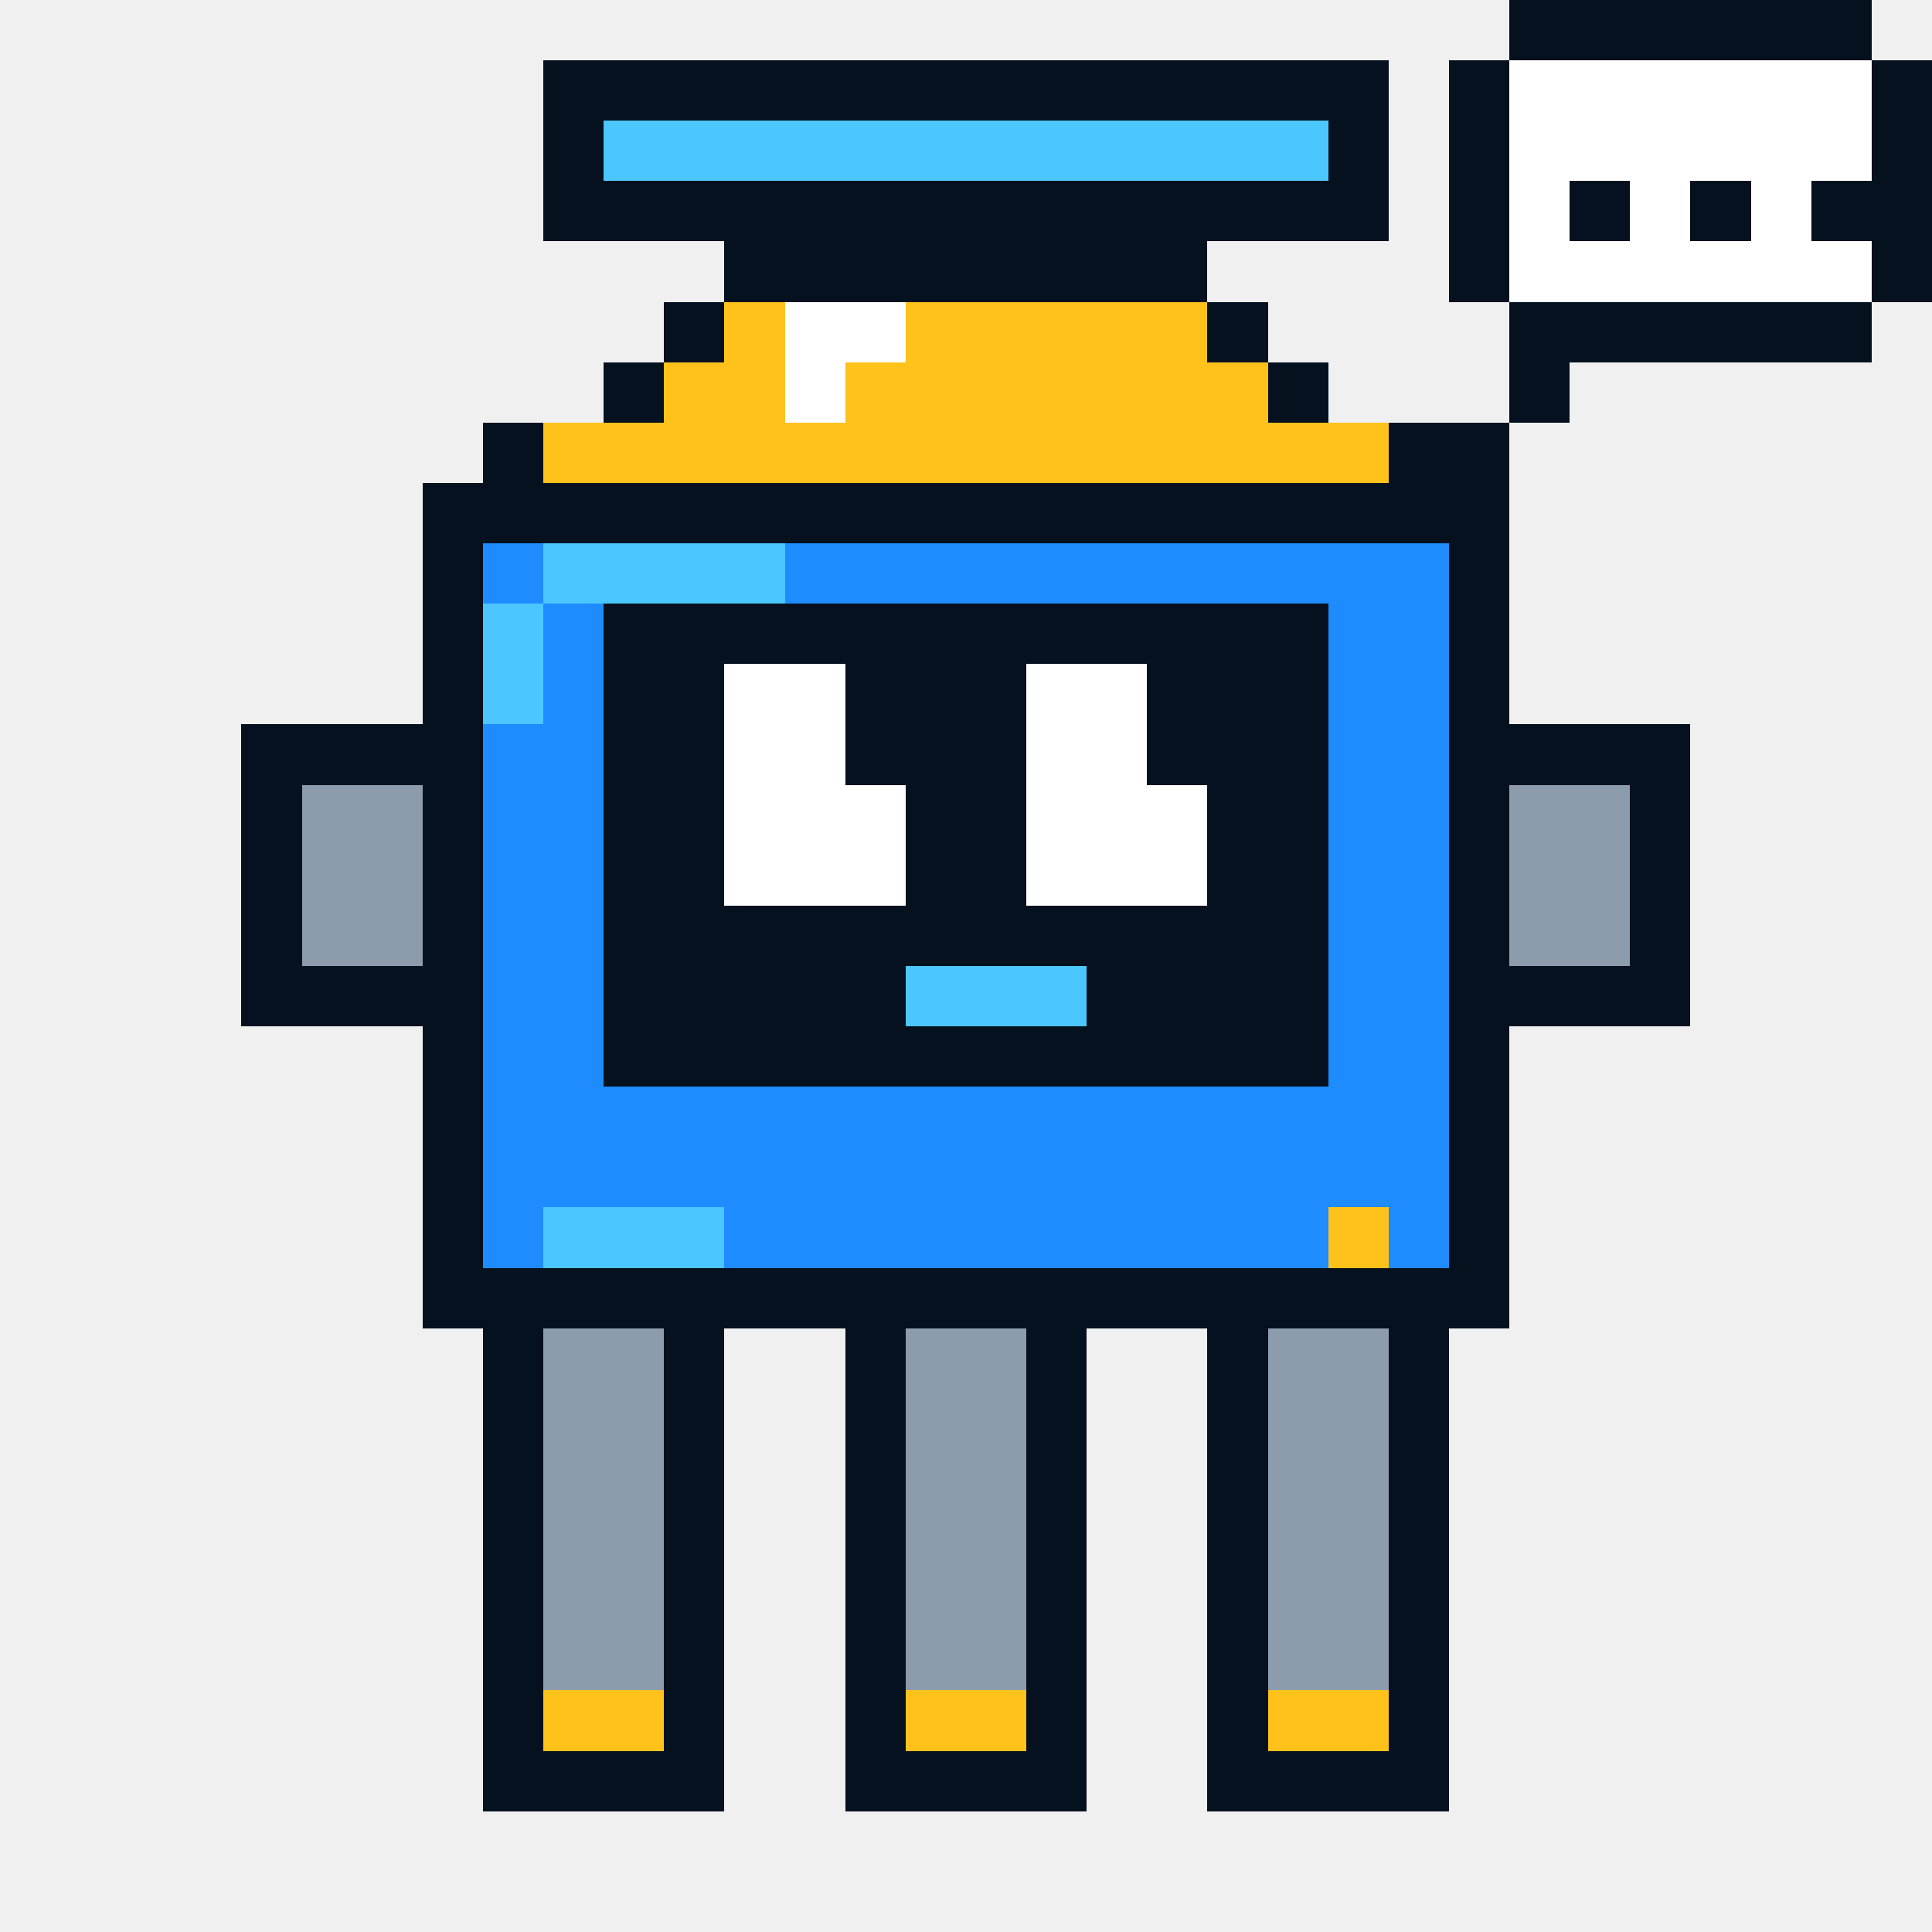
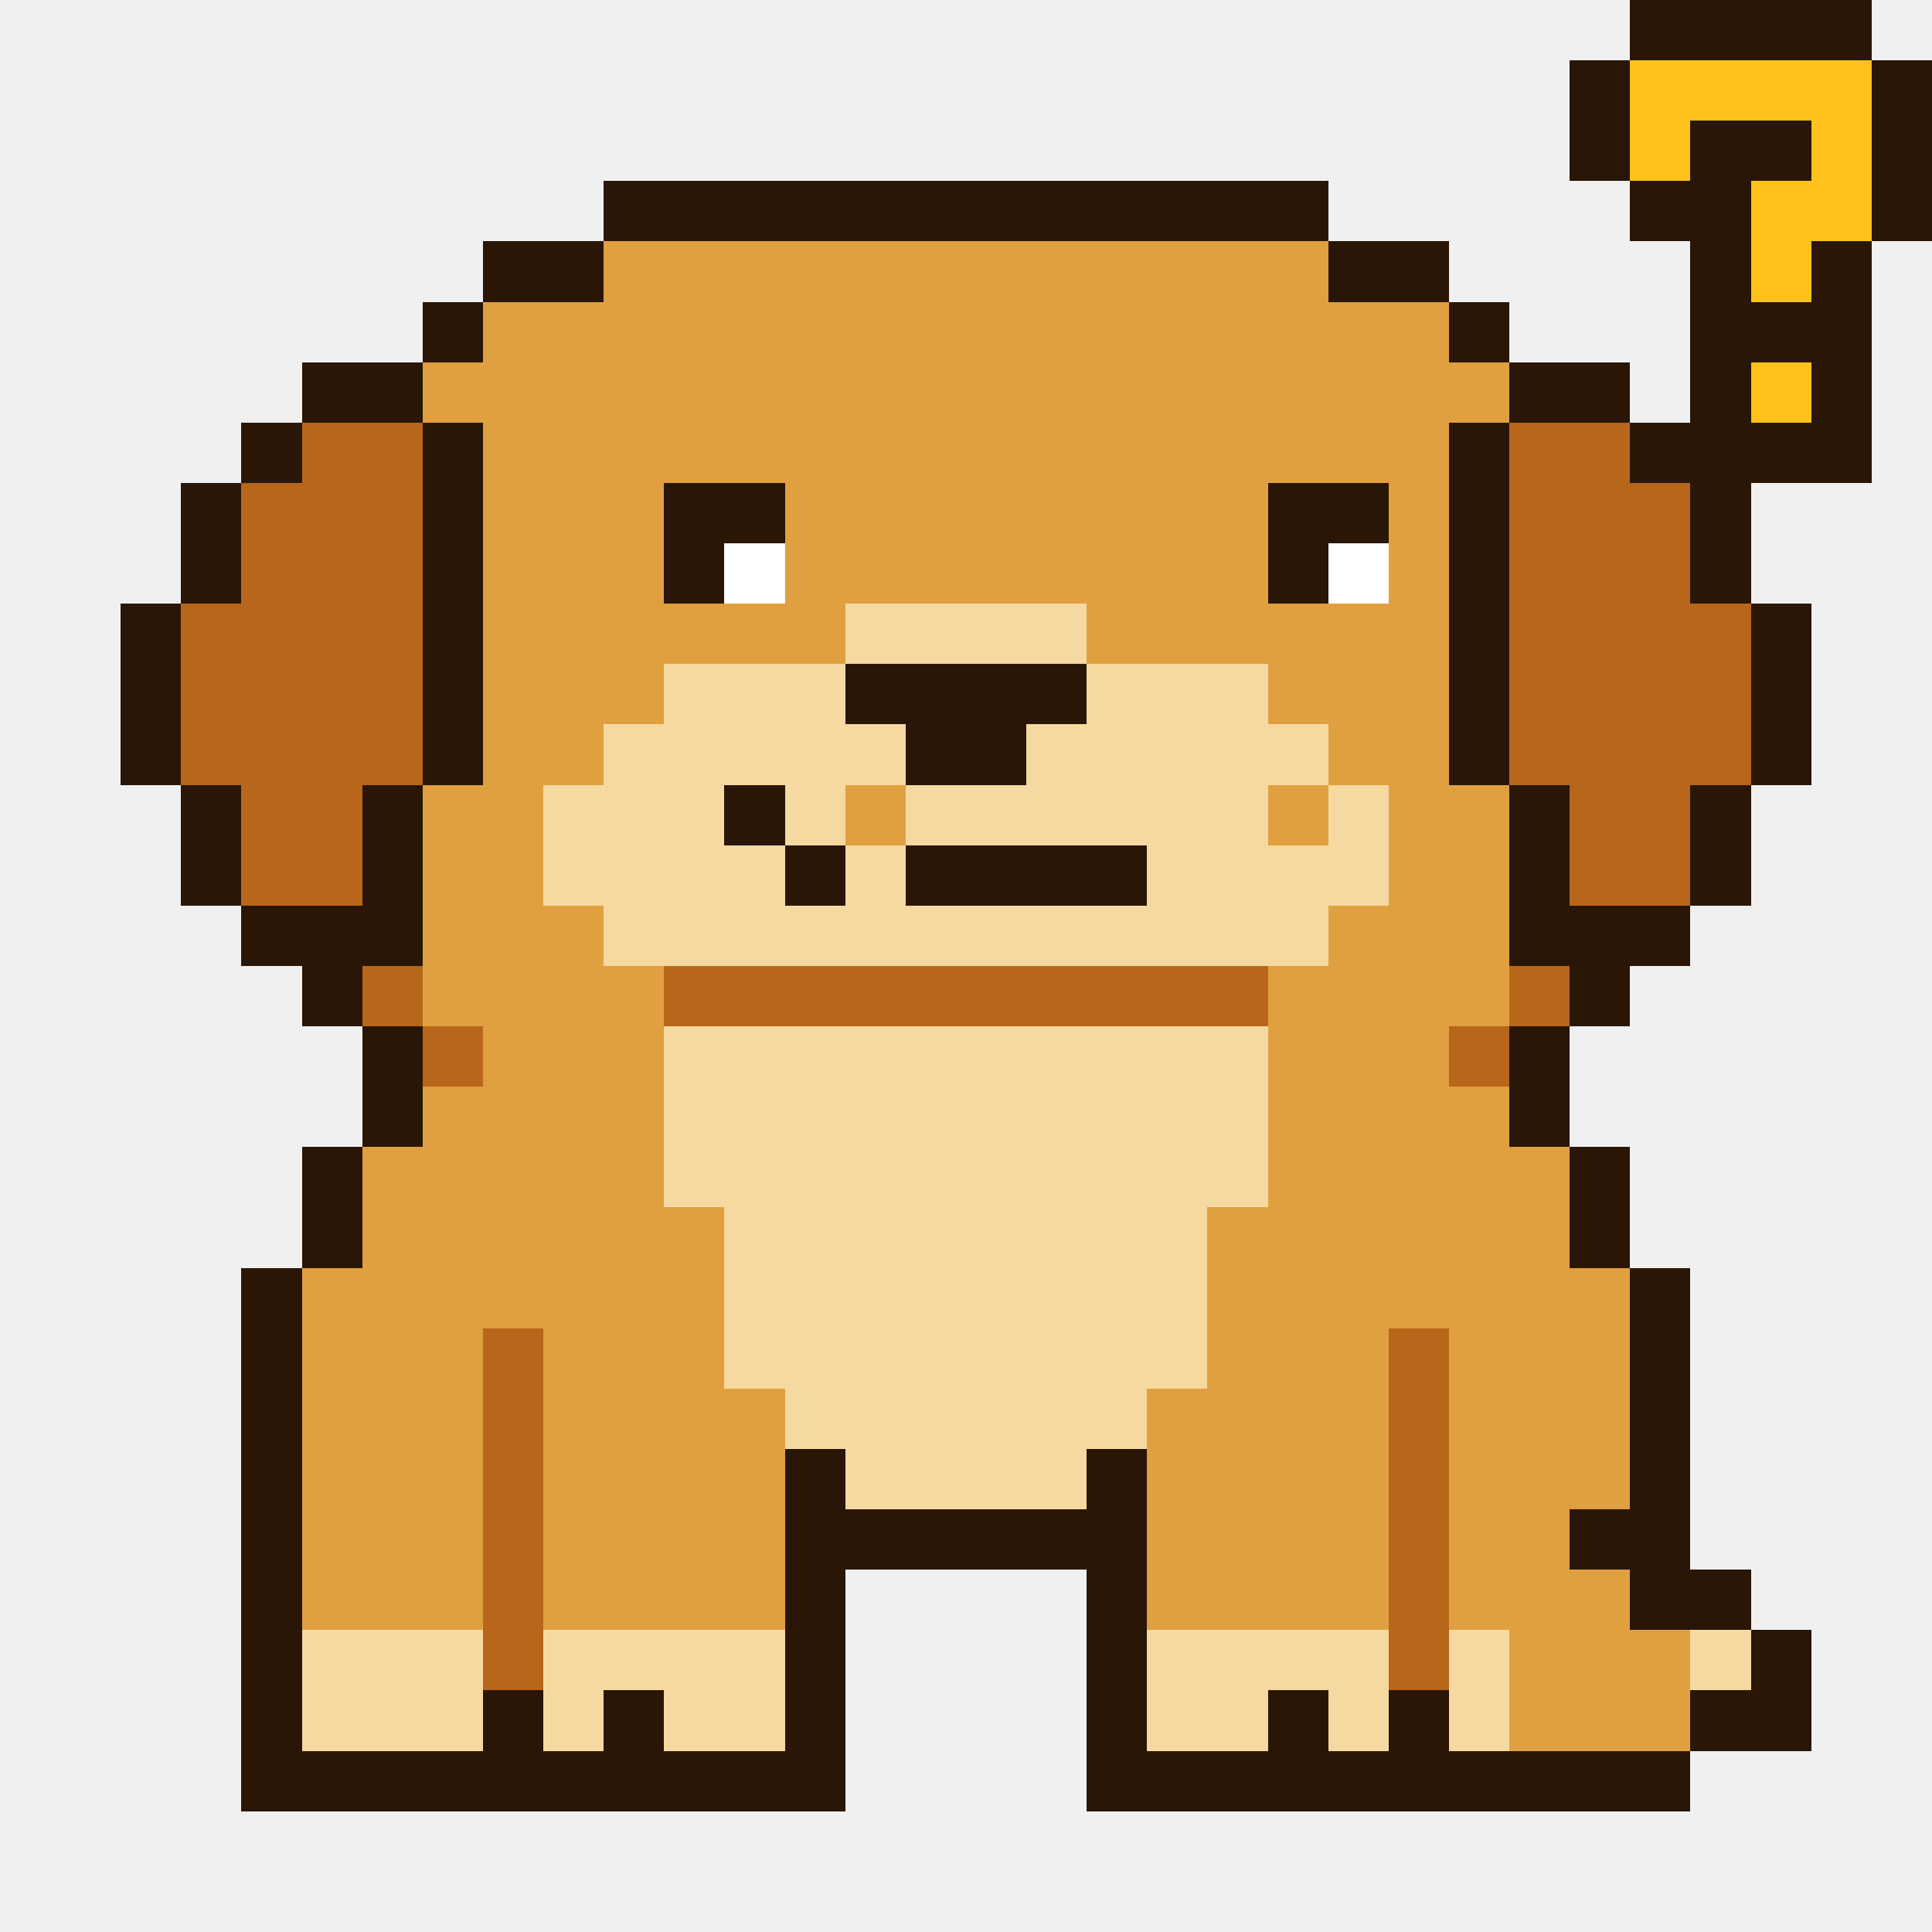
<svg xmlns="http://www.w3.org/2000/svg" viewBox="0 0 32 32" width="32" height="32" shape-rendering="crispEdges" role="img">
-   <path fill="#05111F" d="M25 0h6v1h-6zM9 1h14v1h-14zM24 1h1v1h-1zM31 1h1v1h-1zM9 2h1v1h-1zM22 2h1v1h-1zM24 2h1v1h-1zM31 2h1v1h-1zM9 3h14v1h-14zM24 3h1v1h-1zM26 3h1v1h-1zM28 3h1v1h-1zM30 3h2v1h-2zM12 4h8v1h-8zM24 4h1v1h-1zM31 4h1v1h-1zM11 5h1v1h-1zM20 5h1v1h-1zM25 5h6v1h-6zM10 6h1v1h-1zM21 6h1v1h-1zM25 6h1v1h-1zM8 7h1v1h-1zM23 7h2v1h-2zM7 8h18v1h-18zM7 9h1v1h-1zM24 9h1v1h-1zM7 10h1v1h-1zM10 10h12v1h-12zM24 10h1v1h-1zM7 11h1v1h-1zM10 11h2v1h-2zM14 11h3v1h-3zM19 11h3v1h-3zM24 11h1v1h-1zM4 12h4v1h-4zM10 12h2v1h-2zM14 12h3v1h-3zM19 12h3v1h-3zM24 12h4v1h-4zM4 13h1v1h-1zM7 13h1v1h-1zM10 13h2v1h-2zM15 13h2v1h-2zM20 13h2v1h-2zM24 13h1v1h-1zM27 13h1v1h-1zM4 14h1v1h-1zM7 14h1v1h-1zM10 14h2v1h-2zM15 14h2v1h-2zM20 14h2v1h-2zM24 14h1v1h-1zM27 14h1v1h-1zM4 15h1v1h-1zM7 15h1v1h-1zM10 15h12v1h-12zM24 15h1v1h-1zM27 15h1v1h-1zM4 16h4v1h-4zM10 16h5v1h-5zM18 16h4v1h-4zM24 16h4v1h-4zM7 17h1v1h-1zM10 17h12v1h-12zM24 17h1v1h-1zM7 18h1v1h-1zM24 18h1v1h-1zM7 19h1v1h-1zM24 19h1v1h-1zM7 20h1v1h-1zM24 20h1v1h-1zM7 21h18v1h-18zM8 22h1v1h-1zM11 22h1v1h-1zM14 22h1v1h-1zM17 22h1v1h-1zM20 22h1v1h-1zM23 22h1v1h-1zM8 23h1v1h-1zM11 23h1v1h-1zM14 23h1v1h-1zM17 23h1v1h-1zM20 23h1v1h-1zM23 23h1v1h-1zM8 24h1v1h-1zM11 24h1v1h-1zM14 24h1v1h-1zM17 24h1v1h-1zM20 24h1v1h-1zM23 24h1v1h-1zM8 25h1v1h-1zM11 25h1v1h-1zM14 25h1v1h-1zM17 25h1v1h-1zM20 25h1v1h-1zM23 25h1v1h-1zM8 26h1v1h-1zM11 26h1v1h-1zM14 26h1v1h-1zM17 26h1v1h-1zM20 26h1v1h-1zM23 26h1v1h-1zM8 27h1v1h-1zM11 27h1v1h-1zM14 27h1v1h-1zM17 27h1v1h-1zM20 27h1v1h-1zM23 27h1v1h-1zM8 28h1v1h-1zM11 28h1v1h-1zM14 28h1v1h-1zM17 28h1v1h-1zM20 28h1v1h-1zM23 28h1v1h-1zM8 29h4v1h-4zM14 29h4v1h-4zM20 29h4v1h-4z" />
-   <path fill="#1E8CFF" d="M8 9h1v1h-1zM13 9h11v1h-11zM9 10h1v1h-1zM22 10h2v1h-2zM9 11h1v1h-1zM22 11h2v1h-2zM8 12h2v1h-2zM22 12h2v1h-2zM8 13h2v1h-2zM22 13h2v1h-2zM8 14h2v1h-2zM22 14h2v1h-2zM8 15h2v1h-2zM22 15h2v1h-2zM8 16h2v1h-2zM22 16h2v1h-2zM8 17h2v1h-2zM22 17h2v1h-2zM8 18h16v1h-16zM8 19h16v1h-16zM8 20h1v1h-1zM12 20h10v1h-10zM23 20h1v1h-1z" />
-   <path fill="#4CC6FF" d="M10 2h12v1h-12zM9 9h4v1h-4zM8 10h1v1h-1zM8 11h1v1h-1zM15 16h3v1h-3zM9 20h3v1h-3z" />
-   <path fill="#FFC21A" d="M12 5h1v1h-1zM15 5h5v1h-5zM11 6h2v1h-2zM14 6h7v1h-7zM9 7h14v1h-14zM22 20h1v1h-1zM9 28h2v1h-2zM15 28h2v1h-2zM21 28h2v1h-2z" />
-   <path fill="#FFFFFF" d="M25 1h6v1h-6zM25 2h6v1h-6zM25 3h1v1h-1zM27 3h1v1h-1zM29 3h1v1h-1zM25 4h6v1h-6zM13 5h2v1h-2zM13 6h1v1h-1zM12 11h2v1h-2zM17 11h2v1h-2zM12 12h2v1h-2zM17 12h2v1h-2zM12 13h3v1h-3zM17 13h3v1h-3zM12 14h3v1h-3zM17 14h3v1h-3z" />
-   <path fill="#8D9CAD" d="M5 13h2v1h-2zM25 13h2v1h-2zM5 14h2v1h-2zM25 14h2v1h-2zM5 15h2v1h-2zM25 15h2v1h-2zM9 22h2v1h-2zM15 22h2v1h-2zM21 22h2v1h-2zM9 23h2v1h-2zM15 23h2v1h-2zM21 23h2v1h-2zM9 24h2v1h-2zM15 24h2v1h-2zM21 24h2v1h-2zM9 25h2v1h-2zM15 25h2v1h-2zM21 25h2v1h-2zM9 26h2v1h-2zM15 26h2v1h-2zM21 26h2v1h-2zM9 27h2v1h-2zM15 27h2v1h-2zM21 27h2v1h-2z" />
+   <path fill="#2A1606" d="M27 0h4v1h-4zM26 1h1v1h-1zM31 1h1v1h-1zM26 2h1v1h-1zM28 2h2v1h-2zM31 2h1v1h-1zM10 3h12v1h-12zM27 3h2v1h-2zM31 3h1v1h-1zM8 4h2v1h-2zM22 4h2v1h-2zM28 4h1v1h-1zM30 4h1v1h-1zM7 5h1v1h-1zM24 5h1v1h-1zM28 5h3v1h-3zM5 6h2v1h-2zM25 6h2v1h-2zM28 6h1v1h-1zM30 6h1v1h-1zM4 7h1v1h-1zM7 7h1v1h-1zM24 7h1v1h-1zM27 7h4v1h-4zM3 8h1v1h-1zM7 8h1v1h-1zM11 8h2v1h-2zM21 8h2v1h-2zM24 8h1v1h-1zM28 8h1v1h-1zM3 9h1v1h-1zM7 9h1v1h-1zM11 9h1v1h-1zM21 9h1v1h-1zM24 9h1v1h-1zM28 9h1v1h-1zM2 10h1v1h-1zM7 10h1v1h-1zM24 10h1v1h-1zM29 10h1v1h-1zM2 11h1v1h-1zM7 11h1v1h-1zM14 11h4v1h-4zM24 11h1v1h-1zM29 11h1v1h-1zM2 12h1v1h-1zM7 12h1v1h-1zM15 12h2v1h-2zM24 12h1v1h-1zM29 12h1v1h-1zM3 13h1v1h-1zM6 13h1v1h-1zM12 13h1v1h-1zM25 13h1v1h-1zM28 13h1v1h-1zM3 14h1v1h-1zM6 14h1v1h-1zM13 14h1v1h-1zM15 14h4v1h-4zM25 14h1v1h-1zM28 14h1v1h-1zM4 15h3v1h-3zM25 15h3v1h-3zM5 16h1v1h-1zM26 16h1v1h-1zM6 17h1v1h-1zM25 17h1v1h-1zM6 18h1v1h-1zM25 18h1v1h-1zM5 19h1v1h-1zM26 19h1v1h-1zM5 20h1v1h-1zM26 20h1v1h-1zM4 21h1v1h-1zM27 21h1v1h-1zM4 22h1v1h-1zM27 22h1v1h-1zM4 23h1v1h-1zM27 23h1v1h-1zM4 24h1v1h-1zM13 24h1v1h-1zM18 24h1v1h-1zM27 24h1v1h-1zM4 25h1v1h-1zM13 25h6v1h-6zM26 25h2v1h-2zM4 26h1v1h-1zM13 26h1v1h-1zM18 26h1v1h-1zM27 26h2v1h-2zM4 27h1v1h-1zM13 27h1v1h-1zM18 27h1v1h-1zM29 27h1v1h-1zM4 28h1v1h-1zM8 28h1v1h-1zM10 28h1v1h-1zM13 28h1v1h-1zM18 28h1v1h-1zM21 28h1v1h-1zM23 28h1v1h-1zM28 28h2v1h-2zM4 29h10v1h-10zM18 29h10v1h-10z" />
+   <path fill="#B8661A" d="M5 7h2v1h-2zM25 7h2v1h-2zM4 8h3v1h-3zM25 8h3v1h-3zM4 9h3v1h-3zM25 9h3v1h-3zM3 10h4v1h-4zM25 10h4v1h-4zM3 11h4v1h-4zM25 11h4v1h-4zM3 12h4v1h-4zM25 12h4v1h-4zM4 13h2v1h-2zM26 13h2v1h-2zM4 14h2v1h-2zM26 14h2v1h-2zM6 16h1v1h-1zM11 16h10v1h-10zM25 16h1v1h-1zM7 17h1v1h-1zM24 17h1v1h-1zM8 22h1v1h-1zM23 22h1v1h-1zM8 23h1v1h-1zM23 23h1v1h-1zM8 24h1v1h-1zM23 24h1v1h-1zM8 25h1v1h-1zM23 25h1v1h-1zM8 26h1v1h-1zM23 26h1v1h-1zM8 27h1v1h-1zM23 27h1v1h-1z" />
+   <path fill="#E0A040" d="M10 4h12v1h-12zM8 5h16v1h-16zM7 6h18v1h-18zM8 7h16v1h-16zM8 8h3v1h-3zM13 8h8v1h-8zM23 8h1v1h-1zM8 9h3v1h-3zM13 9h8v1h-8zM23 9h1v1h-1zM8 10h6v1h-6zM18 10h6v1h-6zM8 11h3v1h-3zM21 11h3v1h-3zM8 12h2v1h-2zM22 12h2v1h-2zM7 13h2v1h-2zM14 13h1v1h-1zM21 13h1v1h-1zM23 13h2v1h-2zM7 14h2v1h-2zM23 14h2v1h-2zM7 15h3v1h-3zM22 15h3v1h-3zM7 16h4v1h-4zM21 16h4v1h-4zM8 17h3v1h-3zM21 17h3v1h-3zM7 18h4v1h-4zM21 18h4v1h-4zM6 19h5v1h-5zM21 19h5v1h-5zM6 20h6v1h-6zM20 20h6v1h-6zM5 21h7v1h-7zM20 21h7v1h-7zM5 22h3v1h-3zM9 22h3v1h-3zM20 22h3v1h-3zM24 22h3v1h-3zM5 23h3v1h-3zM9 23h4v1h-4zM19 23h4v1h-4zM24 23h3v1h-3zM5 24h3v1h-3zM9 24h4v1h-4zM19 24h4v1h-4zM24 24h3v1h-3zM5 25h3v1h-3zM9 25h4v1h-4zM19 25h4v1h-4zM24 25h2v1h-2zM5 26h3v1h-3zM9 26h4v1h-4zM19 26h4v1h-4zM24 26h3v1h-3zM25 27h3v1h-3zM25 28h3v1h-3z" />
+   <path fill="#F6D9A0" d="M14 10h4v1h-4zM11 11h3v1h-3zM18 11h3v1h-3zM10 12h5v1h-5zM17 12h5v1h-5zM9 13h3v1h-3zM13 13h1v1h-1zM15 13h6v1h-6zM22 13h1v1h-1zM9 14h4v1h-4zM14 14h1v1h-1zM19 14h4v1h-4zM10 15h12v1h-12zM11 17h10v1h-10zM11 18h10v1h-10zM11 19h10v1h-10zM12 20h8v1h-8zM12 21h8v1h-8zM12 22h8v1h-8zM13 23h6v1h-6zM14 24h4v1h-4zM5 27h3v1h-3zM9 27h4v1h-4zM19 27h4v1h-4zM24 27h1v1h-1zM28 27h1v1h-1zM5 28h3v1h-3zM9 28h1v1h-1zM11 28h2v1h-2zM19 28h2v1h-2zM22 28h1v1h-1zM24 28h1v1h-1z" />
+   <path fill="#FFFFFF" d="M12 9h1v1h-1zM22 9h1v1h-1z" />
+   <path fill="#FFC21A" d="M27 1h4v1h-4zM27 2h1v1h-1zM30 2h1v1h-1zM29 3h2v1h-2zM29 4h1v1h-1zM29 6h1v1h-1z" />
</svg>
